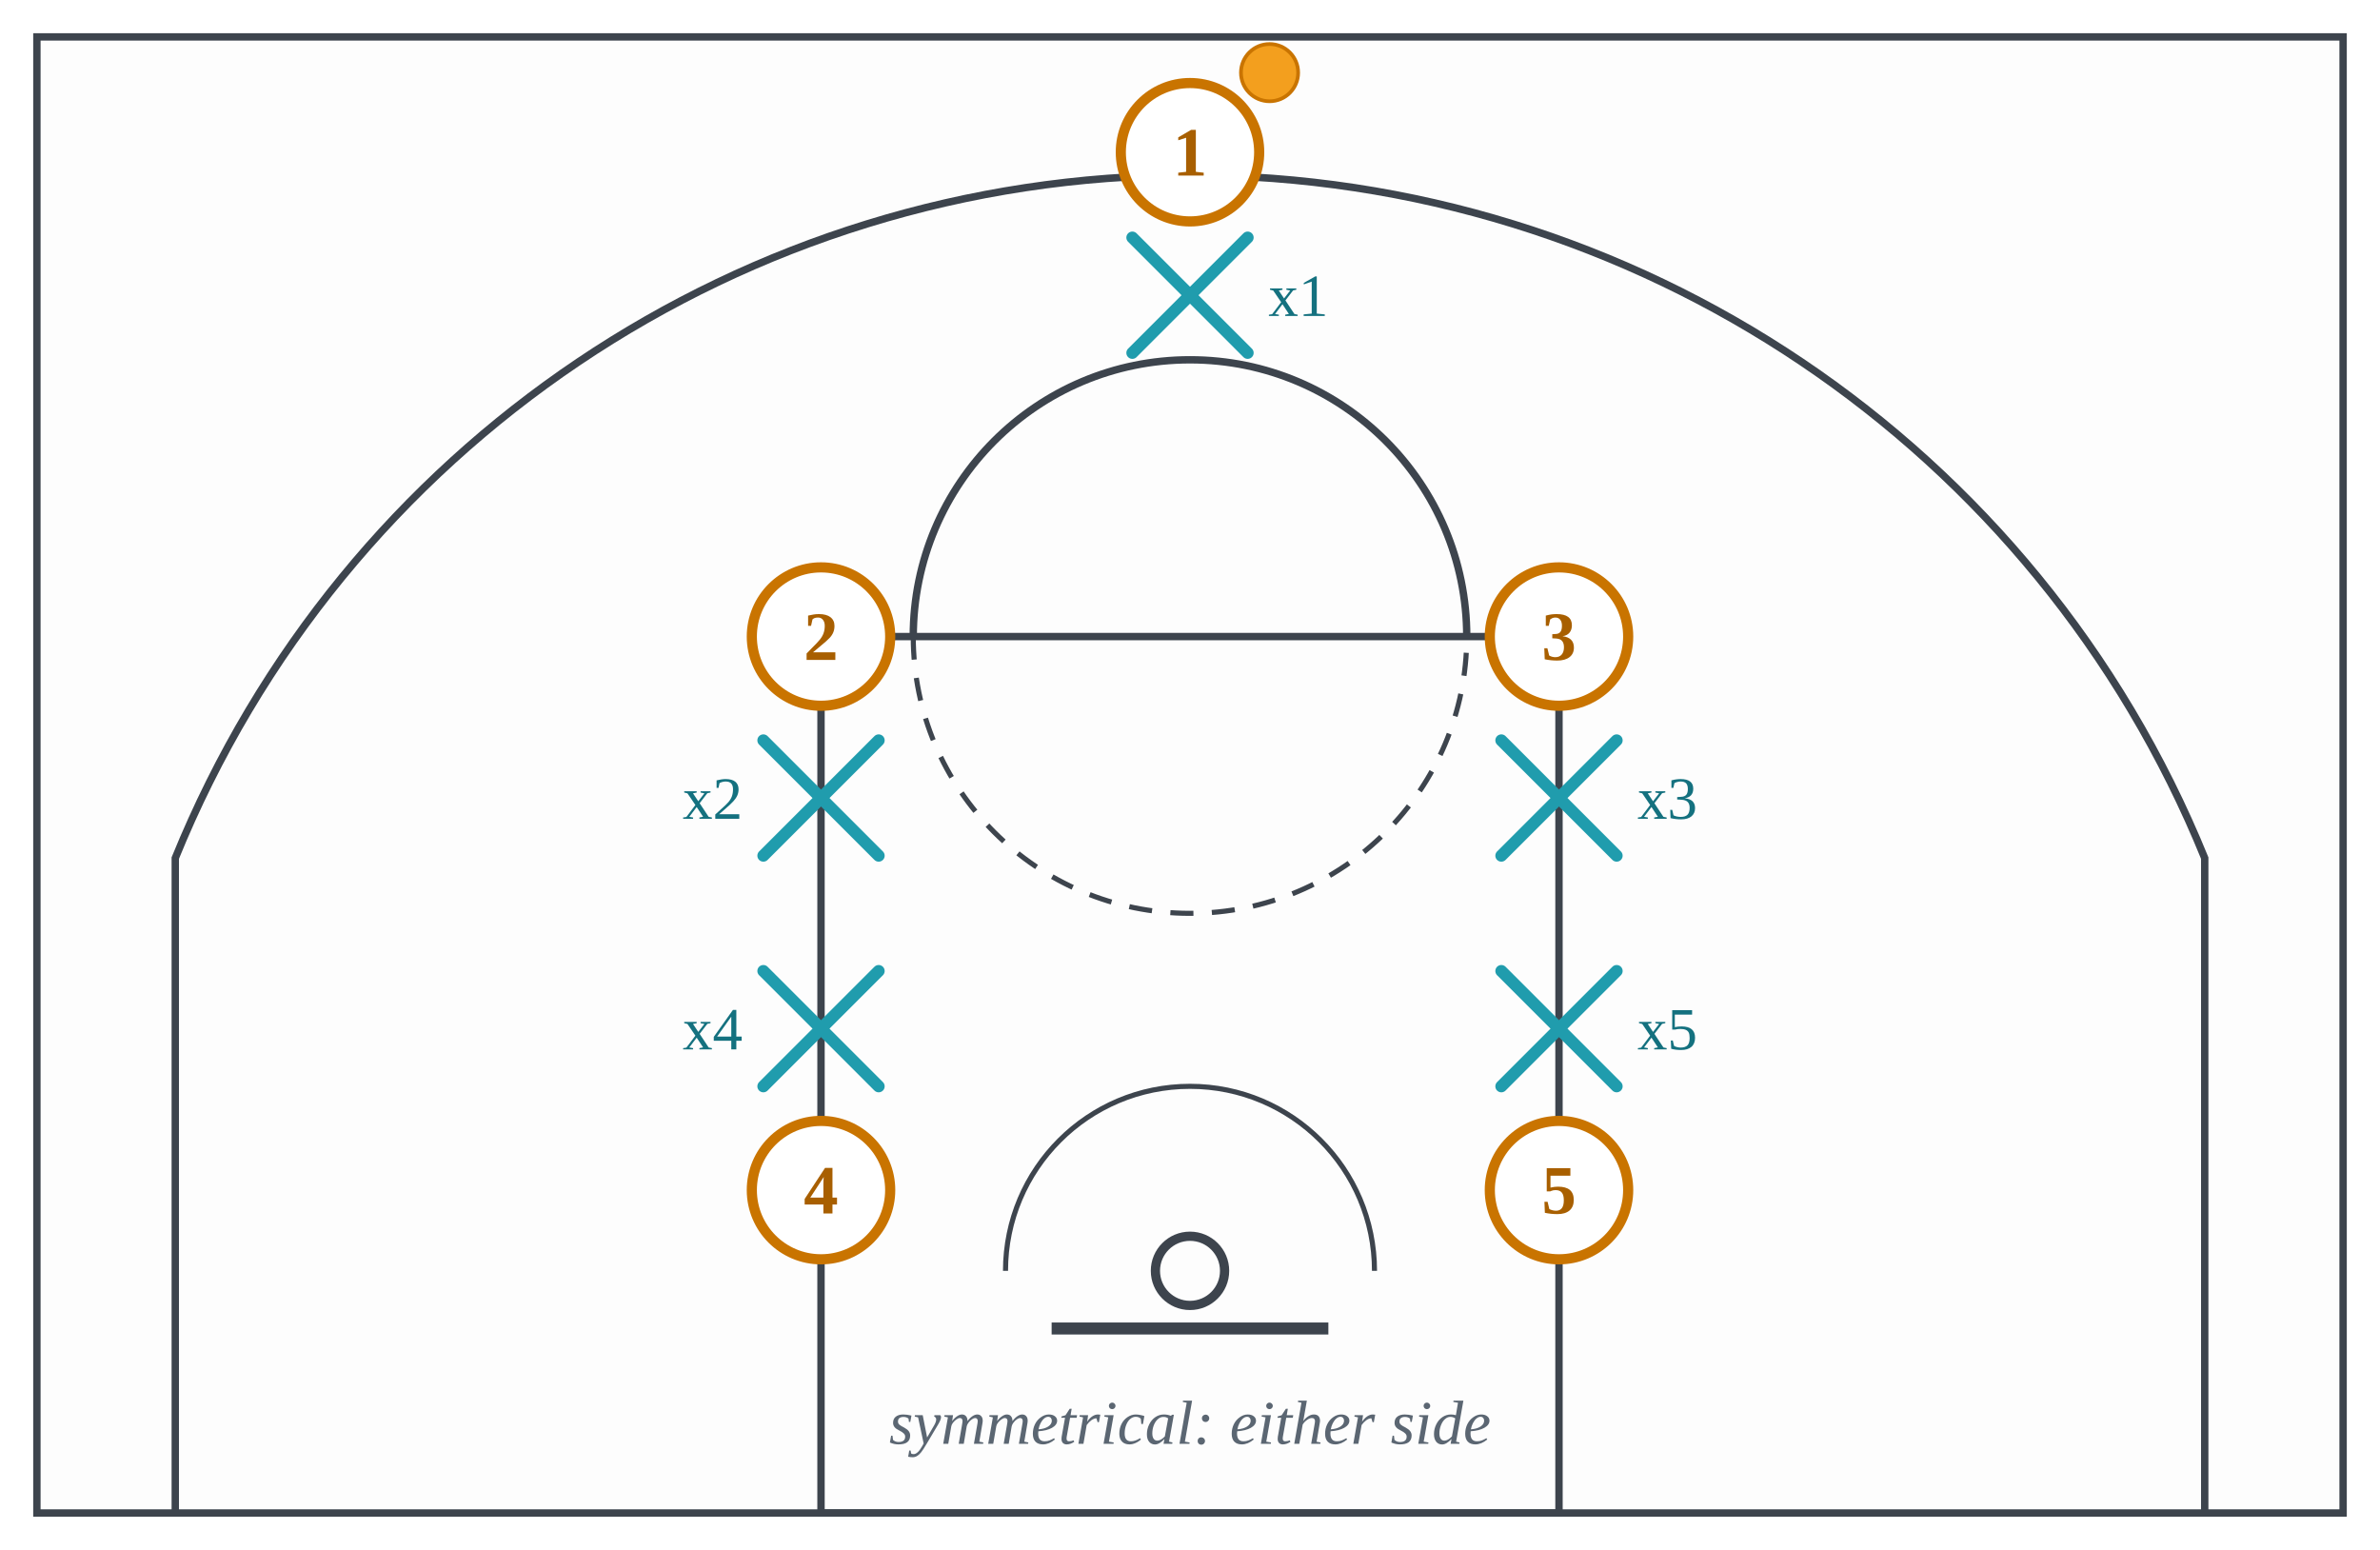
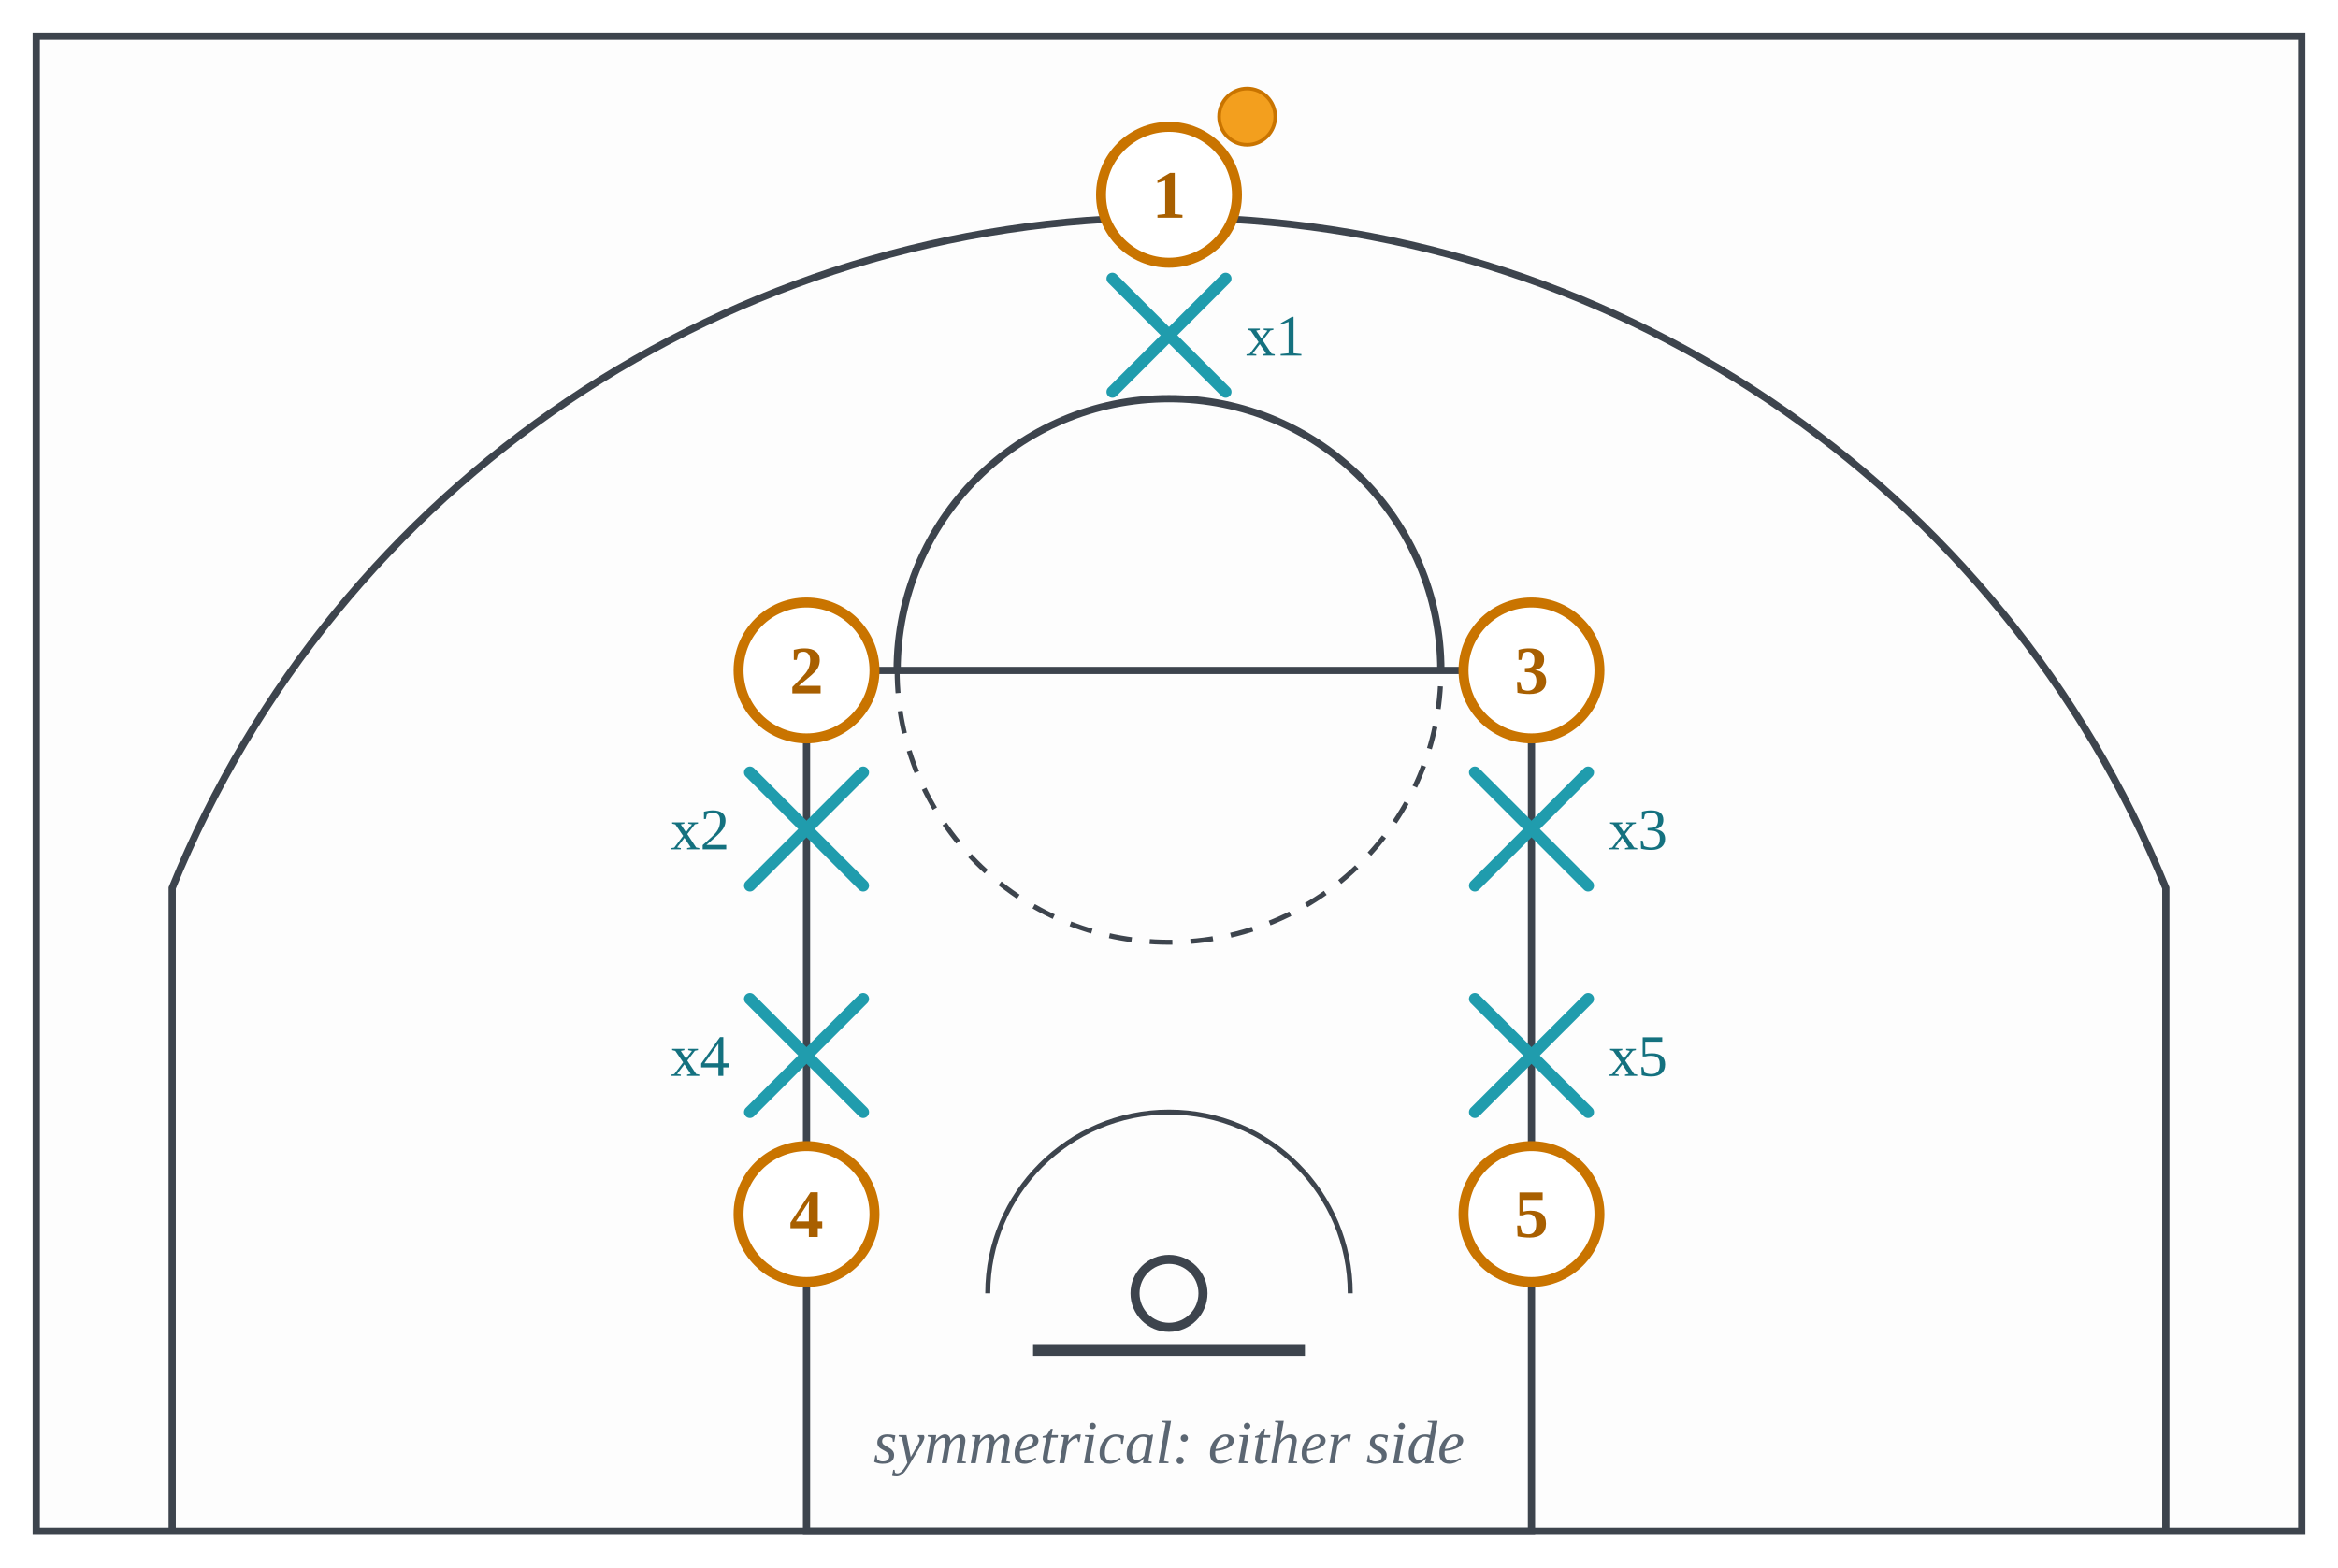
- <svg xmlns="http://www.w3.org/2000/svg" viewBox="0 0 516.0 336.0" width="516.0" role="img" aria-label="Four attackers stand in a square: 2 at the left elbow, 3 at the right elbow, 4 on the left block and 5 on the right block. The ball-handler 1 is at the top of the key with the ball and his defender just below him. The other four defenders stand on the lane lines, one below each elbow player and one above each block player, so the defense is a mirror image too. Under the basket the label reads symmetrical: either side." class="hd-court-svg">
+ <svg xmlns="http://www.w3.org/2000/svg" viewBox="0 0 516.0 346.0" width="516.0" role="img" aria-label="Four attackers stand in a square: 2 at the left elbow, 3 at the right elbow, 4 on the left block and 5 on the right block. The ball-handler 1 is at the top of the key with the ball and his defender just below him. The other four defenders stand on the lane lines, one below each elbow player and one above each block player, so the defense is a mirror image too. Under the basket the label reads symmetrical: either side." class="hd-court-svg">
  <defs>
    <marker id="hd-arrow-o" viewBox="0 0 10 10" refX="9" refY="5" markerWidth="5" markerHeight="5" orient="auto-start-reverse">
      <path d="M 0 0 L 10 5 L 0 10 z" fill="var(--hd-offense, #C97400)" />
    </marker>
    <marker id="hd-arrow-d" viewBox="0 0 10 10" refX="9" refY="5" markerWidth="5" markerHeight="5" orient="auto-start-reverse">
      <path d="M 0 0 L 10 5 L 0 10 z" fill="var(--hd-defense, #209CAD)" />
    </marker>
  </defs>
-   <rect x="8.0" y="8.0" width="500.0" height="320.0" fill="var(--court-floor, #fdfdfd)" stroke="var(--court-line, #3d444d)" stroke-width="1.6" />
-   <path d="M 38.0 328.0 L 38.0 186.02 A 237.5 237.5 0 0 1 478.0 186.02 L 478.0 328.0" stroke="var(--court-line, #3d444d)" fill="none" stroke-width="1.6" />
-   <rect x="178.0" y="138.0" width="160.0" height="190.0" stroke="var(--court-line, #3d444d)" fill="none" stroke-width="1.6" />
-   <path d="M 198.0 138.0 A 60.0 60.0 0 0 1 318.0 138.0" stroke="var(--court-line, #3d444d)" fill="none" stroke-width="1.6" />
-   <path d="M 198.0 138.0 A 60.0 60.0 0 0 0 318.0 138.0" stroke="var(--court-line, #3d444d)" fill="none" stroke-width="1.1" stroke-dasharray="5 4" />
-   <path d="M 218.0 275.5 A 40.0 40.0 0 0 1 298.0 275.5" stroke="var(--court-line, #3d444d)" fill="none" stroke-width="1.1" />
-   <line x1="228.0" y1="288.0" x2="288.0" y2="288.0" stroke="var(--court-line, #3d444d)" stroke-width="2.6" />
-   <circle cx="258.0" cy="275.5" r="7.5" stroke="var(--court-line, #3d444d)" fill="none" stroke-width="2" />
-   <circle cx="258.0" cy="33.0" r="15.0" fill="var(--court-floor, #fff)" stroke="var(--hd-offense, #C97400)" stroke-width="2.2" />
-   <text x="258.0" y="33.0" text-anchor="middle" dominant-baseline="central" font-size="15.0" font-weight="600" fill="var(--hd-offense-ink, #A85F00)">1</text>
-   <circle cx="275.25" cy="15.75" r="6.2" fill="#F39F1E" stroke="var(--hd-offense, #C97400)" stroke-width="0.8" />
-   <circle cx="178.0" cy="138.0" r="15.0" fill="var(--court-floor, #fff)" stroke="var(--hd-offense, #C97400)" stroke-width="2.2" />
-   <text x="178.0" y="138.0" text-anchor="middle" dominant-baseline="central" font-size="15.0" font-weight="600" fill="var(--hd-offense-ink, #A85F00)">2</text>
-   <circle cx="338.0" cy="138.0" r="15.0" fill="var(--court-floor, #fff)" stroke="var(--hd-offense, #C97400)" stroke-width="2.2" />
-   <text x="338.0" y="138.0" text-anchor="middle" dominant-baseline="central" font-size="15.0" font-weight="600" fill="var(--hd-offense-ink, #A85F00)">3</text>
-   <circle cx="178.0" cy="258.0" r="15.0" fill="var(--court-floor, #fff)" stroke="var(--hd-offense, #C97400)" stroke-width="2.2" />
-   <text x="178.0" y="258.0" text-anchor="middle" dominant-baseline="central" font-size="15.0" font-weight="600" fill="var(--hd-offense-ink, #A85F00)">4</text>
-   <circle cx="338.0" cy="258.0" r="15.0" fill="var(--court-floor, #fff)" stroke="var(--hd-offense, #C97400)" stroke-width="2.2" />
-   <text x="338.0" y="258.0" text-anchor="middle" dominant-baseline="central" font-size="15.0" font-weight="600" fill="var(--hd-offense-ink, #A85F00)">5</text>
-   <line x1="245.5" y1="51.5" x2="270.5" y2="76.5" stroke="var(--hd-defense, #209CAD)" stroke-width="2.6" stroke-linecap="round" />
-   <line x1="245.5" y1="76.5" x2="270.5" y2="51.5" stroke="var(--hd-defense, #209CAD)" stroke-width="2.6" stroke-linecap="round" />
-   <text x="275.0" y="68.5" text-anchor="start" font-size="13.0" fill="var(--hd-defense-ink, #14717F)">x1</text>
-   <line x1="165.5" y1="160.5" x2="190.5" y2="185.5" stroke="var(--hd-defense, #209CAD)" stroke-width="2.6" stroke-linecap="round" />
-   <line x1="165.5" y1="185.5" x2="190.5" y2="160.5" stroke="var(--hd-defense, #209CAD)" stroke-width="2.6" stroke-linecap="round" />
-   <text x="161.0" y="177.5" text-anchor="end" font-size="13.0" fill="var(--hd-defense-ink, #14717F)">x2</text>
-   <line x1="325.5" y1="160.5" x2="350.5" y2="185.5" stroke="var(--hd-defense, #209CAD)" stroke-width="2.6" stroke-linecap="round" />
-   <line x1="325.5" y1="185.5" x2="350.5" y2="160.5" stroke="var(--hd-defense, #209CAD)" stroke-width="2.6" stroke-linecap="round" />
-   <text x="355.0" y="177.5" text-anchor="start" font-size="13.0" fill="var(--hd-defense-ink, #14717F)">x3</text>
-   <line x1="165.5" y1="210.5" x2="190.5" y2="235.5" stroke="var(--hd-defense, #209CAD)" stroke-width="2.6" stroke-linecap="round" />
-   <line x1="165.5" y1="235.5" x2="190.5" y2="210.5" stroke="var(--hd-defense, #209CAD)" stroke-width="2.6" stroke-linecap="round" />
-   <text x="161.0" y="227.5" text-anchor="end" font-size="13.0" fill="var(--hd-defense-ink, #14717F)">x4</text>
-   <line x1="325.5" y1="210.5" x2="350.5" y2="235.5" stroke="var(--hd-defense, #209CAD)" stroke-width="2.6" stroke-linecap="round" />
-   <line x1="325.5" y1="235.5" x2="350.5" y2="210.5" stroke="var(--hd-defense, #209CAD)" stroke-width="2.6" stroke-linecap="round" />
-   <text x="355.0" y="227.5" text-anchor="start" font-size="13.0" fill="var(--hd-defense-ink, #14717F)">x5</text>
-   <text x="258.0" y="313.0" text-anchor="middle" font-size="13.5" font-style="italic" fill="var(--hd-muted, #5b6672)">symmetrical: either side</text>
+   <rect x="8.0" y="8.0" width="500.0" height="330.0" fill="var(--court-floor, #fdfdfd)" stroke="var(--court-line, #3d444d)" stroke-width="1.6" />
+   <path d="M 38.0 338.0 L 38.0 196.02 A 237.5 237.5 0 0 1 478.0 196.02 L 478.0 338.0" stroke="var(--court-line, #3d444d)" fill="none" stroke-width="1.6" />
+   <rect x="178.0" y="148.0" width="160.0" height="190.0" stroke="var(--court-line, #3d444d)" fill="none" stroke-width="1.6" />
+   <path d="M 198.0 148.0 A 60.0 60.0 0 0 1 318.0 148.0" stroke="var(--court-line, #3d444d)" fill="none" stroke-width="1.6" />
+   <path d="M 198.0 148.0 A 60.0 60.0 0 0 0 318.0 148.0" stroke="var(--court-line, #3d444d)" fill="none" stroke-width="1.1" stroke-dasharray="5 4" />
+   <path d="M 218.0 285.5 A 40.0 40.0 0 0 1 298.0 285.5" stroke="var(--court-line, #3d444d)" fill="none" stroke-width="1.1" />
+   <line x1="228.0" y1="298.0" x2="288.0" y2="298.0" stroke="var(--court-line, #3d444d)" stroke-width="2.6" />
+   <circle cx="258.0" cy="285.5" r="7.5" stroke="var(--court-line, #3d444d)" fill="none" stroke-width="2" />
+   <circle cx="258.0" cy="43.0" r="15.0" fill="var(--court-floor, #fff)" stroke="var(--hd-offense, #C97400)" stroke-width="2.2" />
+   <text x="258.0" y="43.0" text-anchor="middle" dominant-baseline="central" font-size="15.0" font-weight="600" fill="var(--hd-offense-ink, #A85F00)">1</text>
+   <circle cx="275.25" cy="25.75" r="6.2" fill="#F39F1E" stroke="var(--hd-offense, #C97400)" stroke-width="0.8" />
+   <circle cx="178.0" cy="148.0" r="15.0" fill="var(--court-floor, #fff)" stroke="var(--hd-offense, #C97400)" stroke-width="2.2" />
+   <text x="178.0" y="148.0" text-anchor="middle" dominant-baseline="central" font-size="15.0" font-weight="600" fill="var(--hd-offense-ink, #A85F00)">2</text>
+   <circle cx="338.0" cy="148.0" r="15.0" fill="var(--court-floor, #fff)" stroke="var(--hd-offense, #C97400)" stroke-width="2.2" />
+   <text x="338.0" y="148.0" text-anchor="middle" dominant-baseline="central" font-size="15.0" font-weight="600" fill="var(--hd-offense-ink, #A85F00)">3</text>
+   <circle cx="178.0" cy="268.0" r="15.0" fill="var(--court-floor, #fff)" stroke="var(--hd-offense, #C97400)" stroke-width="2.2" />
+   <text x="178.0" y="268.0" text-anchor="middle" dominant-baseline="central" font-size="15.0" font-weight="600" fill="var(--hd-offense-ink, #A85F00)">4</text>
+   <circle cx="338.0" cy="268.0" r="15.0" fill="var(--court-floor, #fff)" stroke="var(--hd-offense, #C97400)" stroke-width="2.2" />
+   <text x="338.0" y="268.0" text-anchor="middle" dominant-baseline="central" font-size="15.0" font-weight="600" fill="var(--hd-offense-ink, #A85F00)">5</text>
+   <line x1="245.5" y1="61.5" x2="270.5" y2="86.5" stroke="var(--hd-defense, #209CAD)" stroke-width="2.6" stroke-linecap="round" />
+   <line x1="245.5" y1="86.5" x2="270.5" y2="61.5" stroke="var(--hd-defense, #209CAD)" stroke-width="2.6" stroke-linecap="round" />
+   <text x="275.0" y="78.5" text-anchor="start" font-size="13.0" fill="var(--hd-defense-ink, #14717F)">x1</text>
+   <line x1="165.5" y1="170.5" x2="190.5" y2="195.5" stroke="var(--hd-defense, #209CAD)" stroke-width="2.6" stroke-linecap="round" />
+   <line x1="165.5" y1="195.5" x2="190.5" y2="170.5" stroke="var(--hd-defense, #209CAD)" stroke-width="2.6" stroke-linecap="round" />
+   <text x="161.0" y="187.5" text-anchor="end" font-size="13.0" fill="var(--hd-defense-ink, #14717F)">x2</text>
+   <line x1="325.5" y1="170.5" x2="350.5" y2="195.5" stroke="var(--hd-defense, #209CAD)" stroke-width="2.6" stroke-linecap="round" />
+   <line x1="325.5" y1="195.5" x2="350.5" y2="170.5" stroke="var(--hd-defense, #209CAD)" stroke-width="2.6" stroke-linecap="round" />
+   <text x="355.0" y="187.5" text-anchor="start" font-size="13.0" fill="var(--hd-defense-ink, #14717F)">x3</text>
+   <line x1="165.5" y1="220.5" x2="190.5" y2="245.5" stroke="var(--hd-defense, #209CAD)" stroke-width="2.6" stroke-linecap="round" />
+   <line x1="165.5" y1="245.5" x2="190.5" y2="220.5" stroke="var(--hd-defense, #209CAD)" stroke-width="2.6" stroke-linecap="round" />
+   <text x="161.0" y="237.5" text-anchor="end" font-size="13.0" fill="var(--hd-defense-ink, #14717F)">x4</text>
+   <line x1="325.5" y1="220.5" x2="350.5" y2="245.5" stroke="var(--hd-defense, #209CAD)" stroke-width="2.6" stroke-linecap="round" />
+   <line x1="325.5" y1="245.5" x2="350.5" y2="220.5" stroke="var(--hd-defense, #209CAD)" stroke-width="2.6" stroke-linecap="round" />
+   <text x="355.0" y="237.5" text-anchor="start" font-size="13.0" fill="var(--hd-defense-ink, #14717F)">x5</text>
+   <text x="258.0" y="323.0" text-anchor="middle" font-size="13.5" font-style="italic" fill="var(--hd-muted, #5b6672)">symmetrical: either side</text>
</svg>
